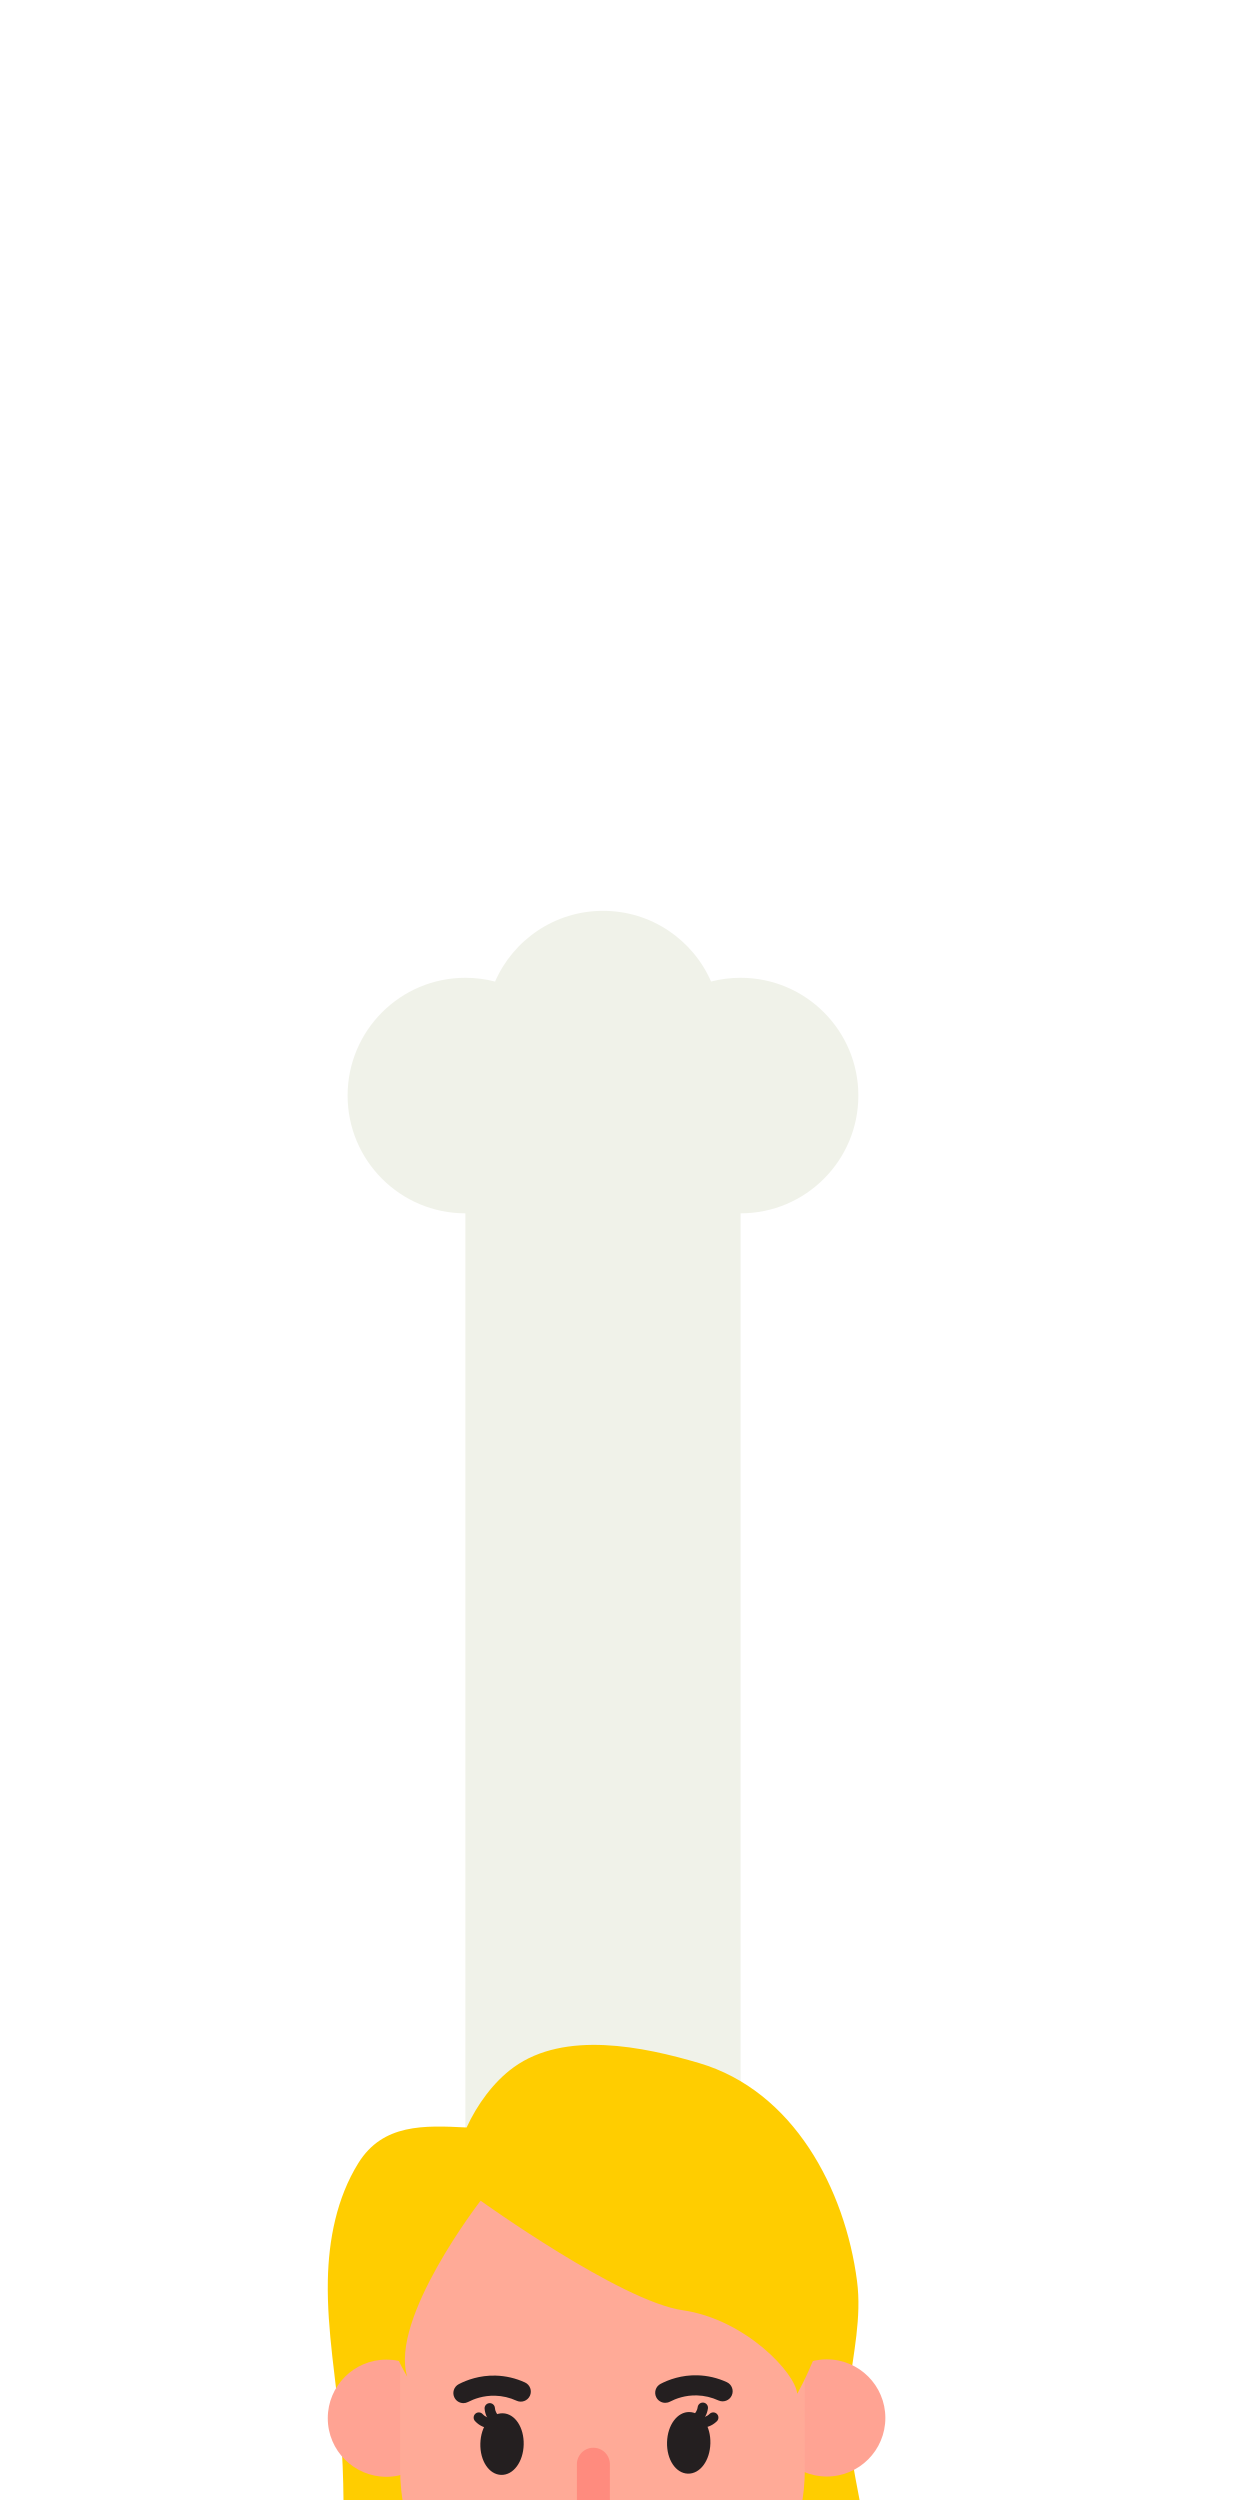
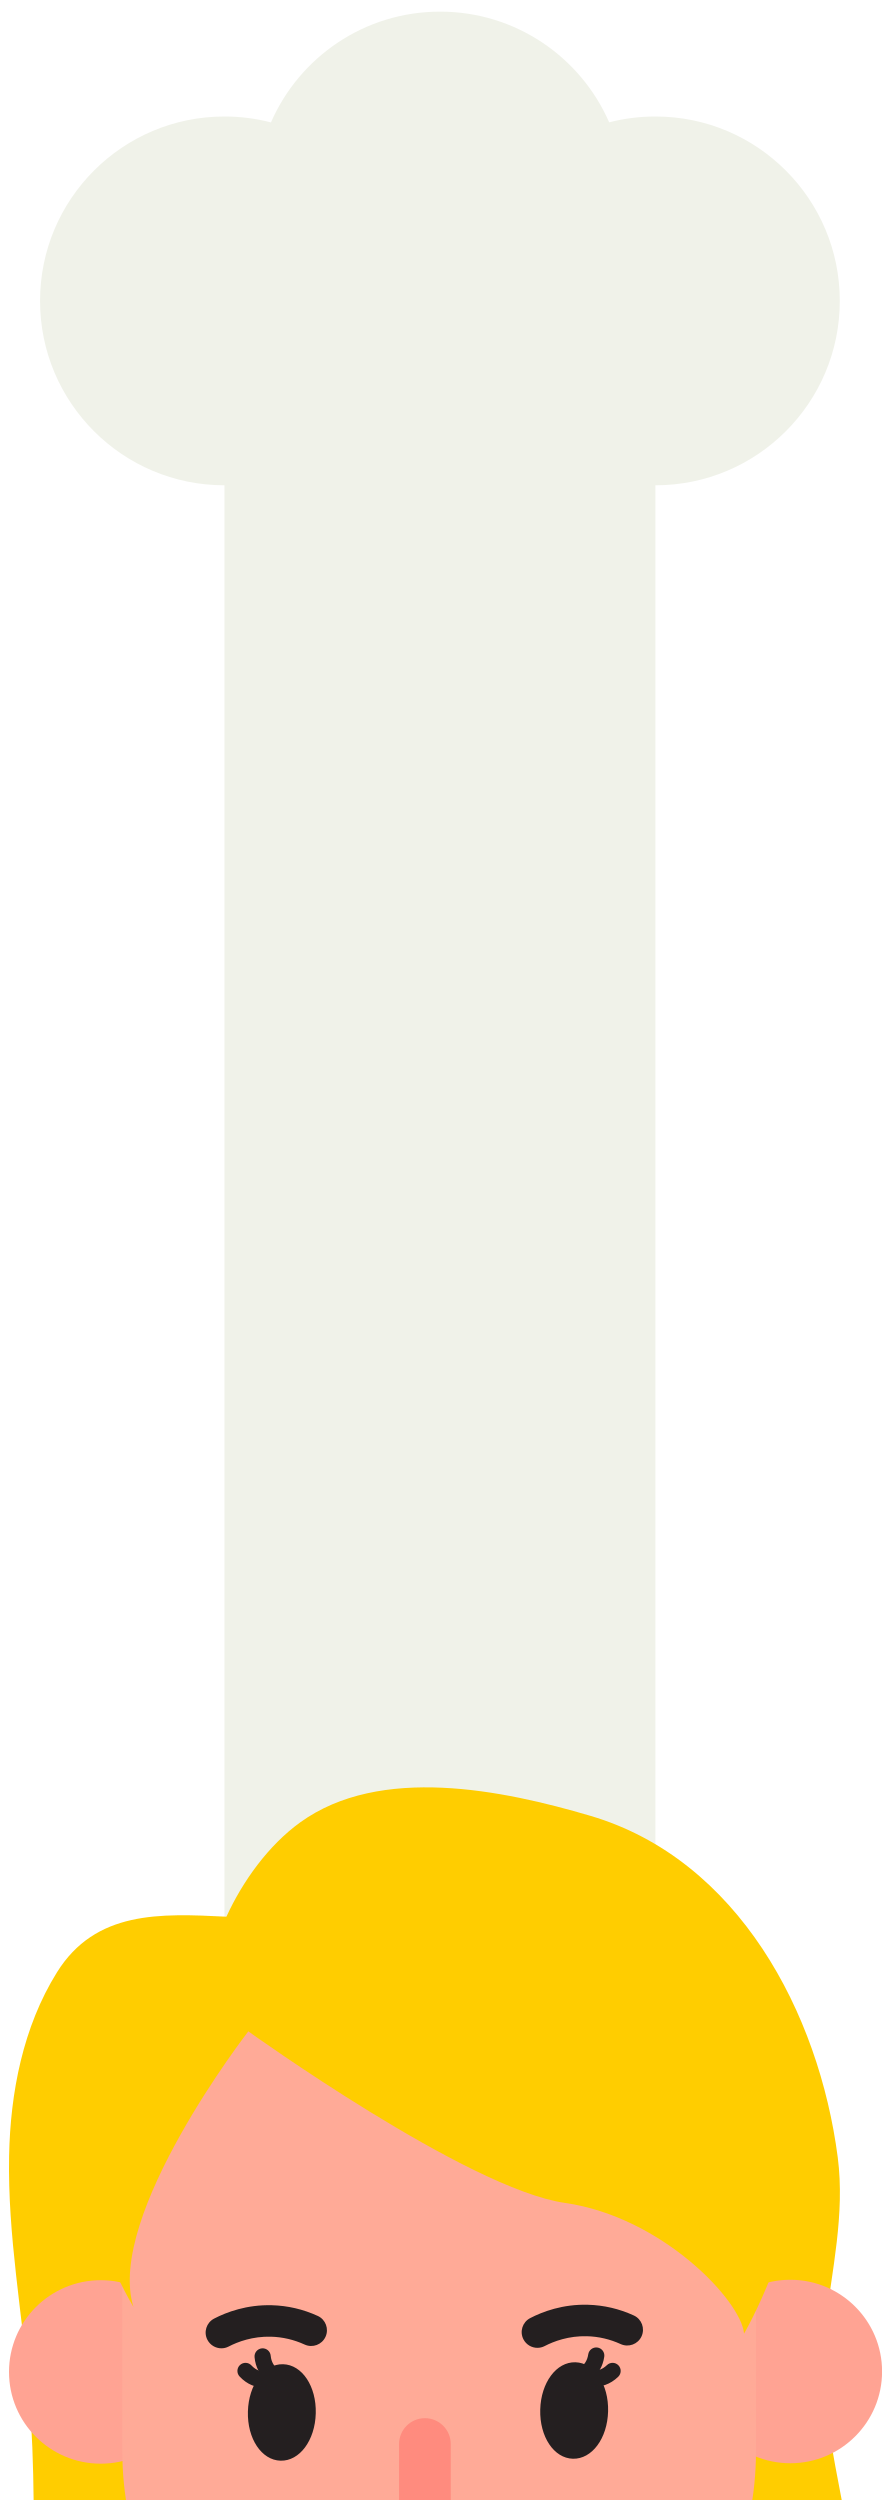
- <svg xmlns="http://www.w3.org/2000/svg" id="Tracy_s_Kitchen" data-name="Tracy&amp;apos;s Kitchen" width="542.663" height="1080" viewBox="0 0 542.663 1080">
+ <svg xmlns="http://www.w3.org/2000/svg" id="Tracy_s_Kitchen" data-name="Tracy&amp;apos;s Kitchen" width="243.231" height="689.732" viewBox="0 0 243.231 689.732">
  <defs>
    <style>
      .cls-1 {
        fill: #ff8b7e;
      }

      .cls-1, .cls-2, .cls-3, .cls-4, .cls-5, .cls-6, .cls-7 {
        stroke-width: 0px;
      }

      .cls-2 {
        fill: #ffa393;
      }

      .cls-3 {
        fill: #ffcd00;
      }

      .cls-4 {
        fill: none;
      }

      .cls-5 {
        fill: #ffaa97;
      }

      .cls-8 {
        clip-path: url(#clippath);
      }

      .cls-6 {
        fill: #f0f2e9;
      }

      .cls-7 {
        fill: #241f20;
      }
    </style>
    <clipPath id="clippath">
-       <rect class="cls-4" width="542.663" height="1080" />
+       <rect class="cls-4" x="-139.115" y="-390.268" width="542.663" height="1080" />
    </clipPath>
  </defs>
  <g class="cls-8">
    <g>
-       <path class="cls-6" d="M370.808,473.285c0,28.095-22.778,50.874-50.873,50.874v555.842h-118.896v-555.842c-28.098,0-50.873-22.778-50.873-50.874,0-28.098,22.775-50.876,50.873-50.876,4.433,0,8.733.567,12.831,1.632,7.843-17.989,25.784-30.562,46.657-30.562,20.871,0,38.803,12.565,46.652,30.542,4.076-1.053,8.351-1.612,12.756-1.612,28.095,0,50.873,22.778,50.873,50.876Z" />
+       <path class="cls-6" d="M231.693,83.017c0,28.095-22.778,50.874-50.873,50.874v555.842H61.924V133.891c-28.098,0-50.873-22.778-50.873-50.874,0-28.098,22.775-50.876,50.873-50.876,4.433,0,8.733.567,12.831,1.632,7.843-17.989,25.784-30.562,46.657-30.562,20.871,0,38.803,12.565,46.652,30.542,4.076-1.053,8.351-1.612,12.756-1.612,28.095,0,50.873,22.778,50.873,50.876Z" />
      <g>
-         <path class="cls-7" d="M277.251,938.698s-87.149,88.321-104.383,80.541" />
-         <path class="cls-3" d="M248.565,1256.335l-87.534-7.724s-45.698-27.676-39.905-58.572c4.002-21.344,20.134-35.94,25.069-56.656,1.801-7.562,1.919-15.41,2.027-23.182.277-19.852.552-39.74-1.08-59.526-1.805-21.876-5.94-43.627-5.516-65.574.337-17.491,3.834-35.609,13.177-50.64,10.648-17.129,28.51-16.303,46.777-15.39,4.488-9.791,11.59-19.683,20.351-26.017,22.081-15.956,55.918-8.937,80.089-1.806,40.743,12.019,63.054,54.378,68.22,94.199,2.038,15.706-1.62,31.157-3.464,46.63-2.034,17.064,2.099,34.476,5.186,51.234,2.197,11.929,4.978,23.849,9.595,35.098,4.462,10.871,10.579,16.836,17.944,25.443,11.775,13.761,26.514,35.348,21.557,54.555-5.149,19.953-9.655,49.56-25.745,49.56-16.091,0-146.748,8.367-146.748,8.367Z" />
-         <circle class="cls-2" cx="166.909" cy="1044.667" r="25.311" />
-         <circle class="cls-2" cx="357.163" cy="1044.55" r="25.311" />
-         <rect class="cls-5" x="172.868" y="924.969" width="174.814" height="229.125" rx="87.407" ry="87.407" />
-         <path class="cls-3" d="M167.12,954.017c8.955-14.943,70.974-48.197,105.935-38.195s86.474,36.812,86.807,64.03c.333,27.218-15.472,54.245-15.472,54.245-.739-9.021-22.555-32.209-49.425-36.063-26.871-3.853-87.336-47.337-87.336-47.337,0,0-39.455,50.912-31.708,76.01,0,0-26.442-43.253-8.8-72.691Z" />
+         <path class="cls-7" d="M138.136,548.43s-87.149,88.321-104.383,80.541" />
+         <path class="cls-3" d="M109.45,866.067l-87.534-7.724s-45.698-27.676-39.905-58.572c4.002-21.344,20.134-35.94,25.069-56.656,1.801-7.562,1.919-15.41,2.027-23.182.277-19.852.552-39.74-1.08-59.526-1.805-21.876-5.94-43.627-5.516-65.574.337-17.491,3.834-35.609,13.177-50.64,10.648-17.129,28.51-16.303,46.777-15.39,4.488-9.791,11.59-19.683,20.351-26.017,22.081-15.956,55.918-8.937,80.089-1.806,40.743,12.019,63.054,54.378,68.22,94.199,2.038,15.706-1.62,31.157-3.464,46.63-2.034,17.064,2.099,34.476,5.186,51.234,2.197,11.929,4.978,23.849,9.595,35.098,4.462,10.871,10.579,16.836,17.944,25.443,11.775,13.761,26.514,35.348,21.557,54.555-5.149,19.953-9.655,49.56-25.745,49.56-16.091,0-146.748,8.367-146.748,8.367Z" />
+         <circle class="cls-2" cx="27.794" cy="654.4" r="25.311" />
+         <circle class="cls-2" cx="218.048" cy="654.282" r="25.311" />
+         <rect class="cls-5" x="33.752" y="534.701" width="174.814" height="229.125" rx="87.407" ry="87.407" />
+         <path class="cls-3" d="M28.004,563.75c8.955-14.943,70.974-48.197,105.935-38.195s86.474,36.812,86.807,64.03c.333,27.218-15.472,54.245-15.472,54.245-.739-9.021-22.555-32.209-49.425-36.063-26.871-3.853-87.336-47.337-87.336-47.337,0,0-39.455,50.912-31.708,76.01,0,0-26.442-43.253-8.8-72.691Z" />
      </g>
      <g>
        <g>
          <g>
-             <ellipse class="cls-7" cx="297.522" cy="1055.309" rx="10.045" ry="6.098" transform="translate(-765.169 1325.28) rotate(-88.50946)" />
-             <path class="cls-7" d="M297.176,1068.617c-5.25-.137-9.21-6.089-9.015-13.552.194-7.462,4.458-13.201,9.708-13.064,5.25.137,9.21,6.089,9.015,13.551-.194,7.463-4.458,13.201-9.708,13.064ZM297.699,1048.533c-.821-.021-2.892,2.301-3.006,6.702-.115,4.402,1.832,6.829,2.654,6.85s2.892-2.301,3.006-6.703c.115-4.402-1.832-6.828-2.654-6.85Z" />
+             <ellipse class="cls-7" cx="158.407" cy="665.041" rx="10.045" ry="6.098" transform="translate(-510.5297 806.096) rotate(-88.50946)" />
+             <path class="cls-7" d="M158.061,678.349c-5.25-.137-9.21-6.089-9.015-13.552.194-7.462,4.458-13.201,9.708-13.064,5.25.137,9.21,6.089,9.015,13.551-.194,7.463-4.458,13.201-9.708,13.064ZM158.583,658.265c-.821-.021-2.892,2.301-3.006,6.702-.115,4.402,1.832,6.829,2.654,6.85s2.892-2.301,3.006-6.703c.115-4.402-1.832-6.828-2.654-6.85Z" />
          </g>
          <g>
-             <path class="cls-7" d="M299.654,1045.765s4.524,2.467,8.47-1.372" />
-             <path class="cls-7" d="M302.736,1048.767c-1.736-.045-3.233-.539-4.152-1.04-1.084-.591-1.484-1.949-.893-3.033.588-1.078,1.935-1.479,3.015-.902.338.174,3.236,1.548,5.858-1.002.885-.861,2.3-.841,3.161.043.861.885.841,2.3-.043,3.161-2.25,2.189-4.783,2.829-6.946,2.773Z" />
+             <path class="cls-7" d="M160.539,655.497s4.524,2.467,8.47-1.372" />
+             <path class="cls-7" d="M163.621,658.499c-1.736-.045-3.233-.539-4.152-1.04-1.084-.591-1.484-1.949-.893-3.033.588-1.078,1.935-1.479,3.015-.902.338.174,3.236,1.548,5.858-1.002.885-.861,2.3-.841,3.161.043.861.885.841,2.3-.043,3.161-2.25,2.189-4.783,2.829-6.946,2.773Z" />
          </g>
          <g>
-             <path class="cls-7" d="M297.754,1046.41s5.088-.815,5.862-6.265" />
-             <path class="cls-7" d="M297.693,1048.645c-1.054-.027-1.973-.802-2.146-1.881-.194-1.212.626-2.353,1.834-2.558.374-.069,3.508-.753,4.022-4.375.174-1.222,1.307-2.071,2.527-1.899,1.222.174,2.072,1.305,1.899,2.527-.795,5.602-5.399,7.786-7.722,8.158-.14.022-.278.031-.415.028Z" />
+             <path class="cls-7" d="M158.639,656.142s5.088-.815,5.862-6.265" />
+             <path class="cls-7" d="M158.578,658.377c-1.054-.027-1.973-.802-2.146-1.881-.194-1.212.626-2.353,1.834-2.558.374-.069,3.508-.753,4.022-4.375.174-1.222,1.307-2.071,2.527-1.899,1.222.174,2.072,1.305,1.899,2.527-.795,5.602-5.399,7.786-7.722,8.158-.14.022-.278.031-.415.028Z" />
          </g>
        </g>
        <g>
          <g>
-             <ellipse class="cls-7" cx="216.869" cy="1055.848" rx="10.045" ry="6.098" transform="translate(-844.2622 1245.179) rotate(-88.50946)" />
-             <path class="cls-7" d="M216.523,1069.156c-5.25-.137-9.21-6.089-9.015-13.552.194-7.462,4.458-13.201,9.708-13.064,5.25.137,9.21,6.089,9.015,13.551-.194,7.463-4.458,13.201-9.708,13.064ZM217.046,1049.072c-.821-.021-2.892,2.301-3.006,6.702-.115,4.402,1.832,6.829,2.654,6.85s2.892-2.301,3.006-6.703c.115-4.402-1.832-6.828-2.654-6.85Z" />
+             <ellipse class="cls-7" cx="77.754" cy="665.58" rx="10.045" ry="6.098" transform="translate(-589.6229 725.995) rotate(-88.50946)" />
+             <path class="cls-7" d="M77.408,678.888c-5.25-.137-9.21-6.089-9.015-13.552.194-7.462,4.458-13.201,9.708-13.064,5.25.137,9.21,6.089,9.015,13.551-.194,7.463-4.458,13.201-9.708,13.064ZM77.931,658.804c-.821-.021-2.892,2.301-3.006,6.702-.115,4.402,1.832,6.829,2.654,6.85.821.021,2.892-2.301,3.006-6.703.115-4.402-1.832-6.828-2.654-6.85Z" />
          </g>
          <g>
-             <path class="cls-7" d="M215.237,1046.205s-4.647,2.228-8.387-1.81" />
-             <path class="cls-7" d="M212.003,1049.044c-2.163-.056-4.659-.827-6.793-3.13-.839-.906-.785-2.32.121-3.159.906-.839,2.321-.784,3.159.121,2.494,2.692,5.47,1.454,5.801,1.304,1.114-.533,2.438-.059,2.972,1.054.534,1.113.054,2.453-1.059,2.987-.944.453-2.465.868-4.201.823Z" />
+             <path class="cls-7" d="M76.122,655.937s-4.647,2.228-8.387-1.81" />
+             <path class="cls-7" d="M72.888,658.776c-2.163-.056-4.659-.827-6.793-3.13-.839-.906-.785-2.32.121-3.159.906-.839,2.321-.784,3.159.121,2.494,2.692,5.47,1.454,5.801,1.304,1.114-.533,2.438-.059,2.972,1.054.534,1.113.054,2.453-1.059,2.987-.944.453-2.465.868-4.201.823Z" />
          </g>
          <g>
-             <path class="cls-7" d="M217.101,1046.948s-5.039-1.079-5.528-6.562" />
-             <path class="cls-7" d="M217.047,1049.184c-.137-.004-.275-.02-.414-.049-2.3-.493-6.784-2.913-7.287-8.548-.11-1.229.798-2.315,2.028-2.425,1.228-.111,2.315.798,2.425,2.028.326,3.655,3.439,4.496,3.793,4.58,1.207.259,1.965,1.444,1.706,2.651-.229,1.068-1.195,1.792-2.251,1.764Z" />
+             <path class="cls-7" d="M77.986,656.681s-5.039-1.079-5.528-6.562" />
+             <path class="cls-7" d="M77.931,658.916c-.137-.004-.275-.02-.414-.049-2.3-.493-6.784-2.913-7.287-8.548-.11-1.229.798-2.315,2.028-2.425,1.228-.111,2.315.798,2.425,2.028.326,3.655,3.439,4.496,3.793,4.58,1.207.259,1.965,1.444,1.706,2.651-.229,1.068-1.195,1.792-2.251,1.764Z" />
          </g>
        </g>
      </g>
      <g>
-         <path class="cls-7" d="M200.197,1038.151c-1.569,0-3.085-.853-3.858-2.342-1.106-2.129-.277-4.751,1.852-5.857,3.438-1.786,8.998-3.877,15.927-3.688,4.384.118,8.645,1.112,12.665,2.953,2.181.999,3.139,3.577,2.14,5.758-.998,2.181-3.576,3.141-5.758,2.14-2.951-1.352-6.074-2.081-9.282-2.167-5.083-.135-9.16,1.4-11.688,2.713-.64.332-1.324.49-1.999.49Z" />
-         <path class="cls-7" d="M287.388,1038.021c-1.57,0-3.085-.853-3.858-2.343-1.106-2.129-.276-4.751,1.853-5.857,3.438-1.786,8.999-3.88,15.927-3.688,4.384.118,8.645,1.112,12.665,2.953,2.181.999,3.139,3.577,2.14,5.758-.999,2.181-3.578,3.139-5.758,2.14-2.95-1.352-6.073-2.081-9.281-2.167-5.078-.137-9.16,1.4-11.689,2.713-.64.332-1.324.49-1.998.49Z" />
+         <path class="cls-7" d="M61.082,647.883c-1.569,0-3.085-.853-3.858-2.342-1.106-2.129-.277-4.751,1.852-5.857,3.438-1.786,8.998-3.877,15.927-3.688,4.384.118,8.645,1.112,12.665,2.953,2.181.999,3.139,3.577,2.14,5.758-.998,2.181-3.576,3.141-5.758,2.14-2.951-1.352-6.074-2.081-9.282-2.167-5.083-.135-9.16,1.4-11.688,2.713-.64.332-1.324.49-1.999.49Z" />
+         <path class="cls-7" d="M148.273,647.753c-1.57,0-3.085-.853-3.858-2.343-1.106-2.129-.276-4.751,1.853-5.857,3.438-1.786,8.999-3.88,15.927-3.688,4.384.118,8.645,1.112,12.665,2.953,2.181.999,3.139,3.577,2.14,5.758-.999,2.181-3.578,3.139-5.758,2.14-2.95-1.352-6.073-2.081-9.281-2.167-5.078-.137-9.16,1.4-11.689,2.713-.64.332-1.324.49-1.998.49Z" />
      </g>
-       <rect class="cls-1" x="249.219" y="1057.425" width="14.253" height="37.068" rx="7.127" ry="7.127" />
+       <rect class="cls-1" x="110.103" y="667.157" width="14.253" height="37.068" rx="7.127" ry="7.127" />
    </g>
  </g>
</svg>
